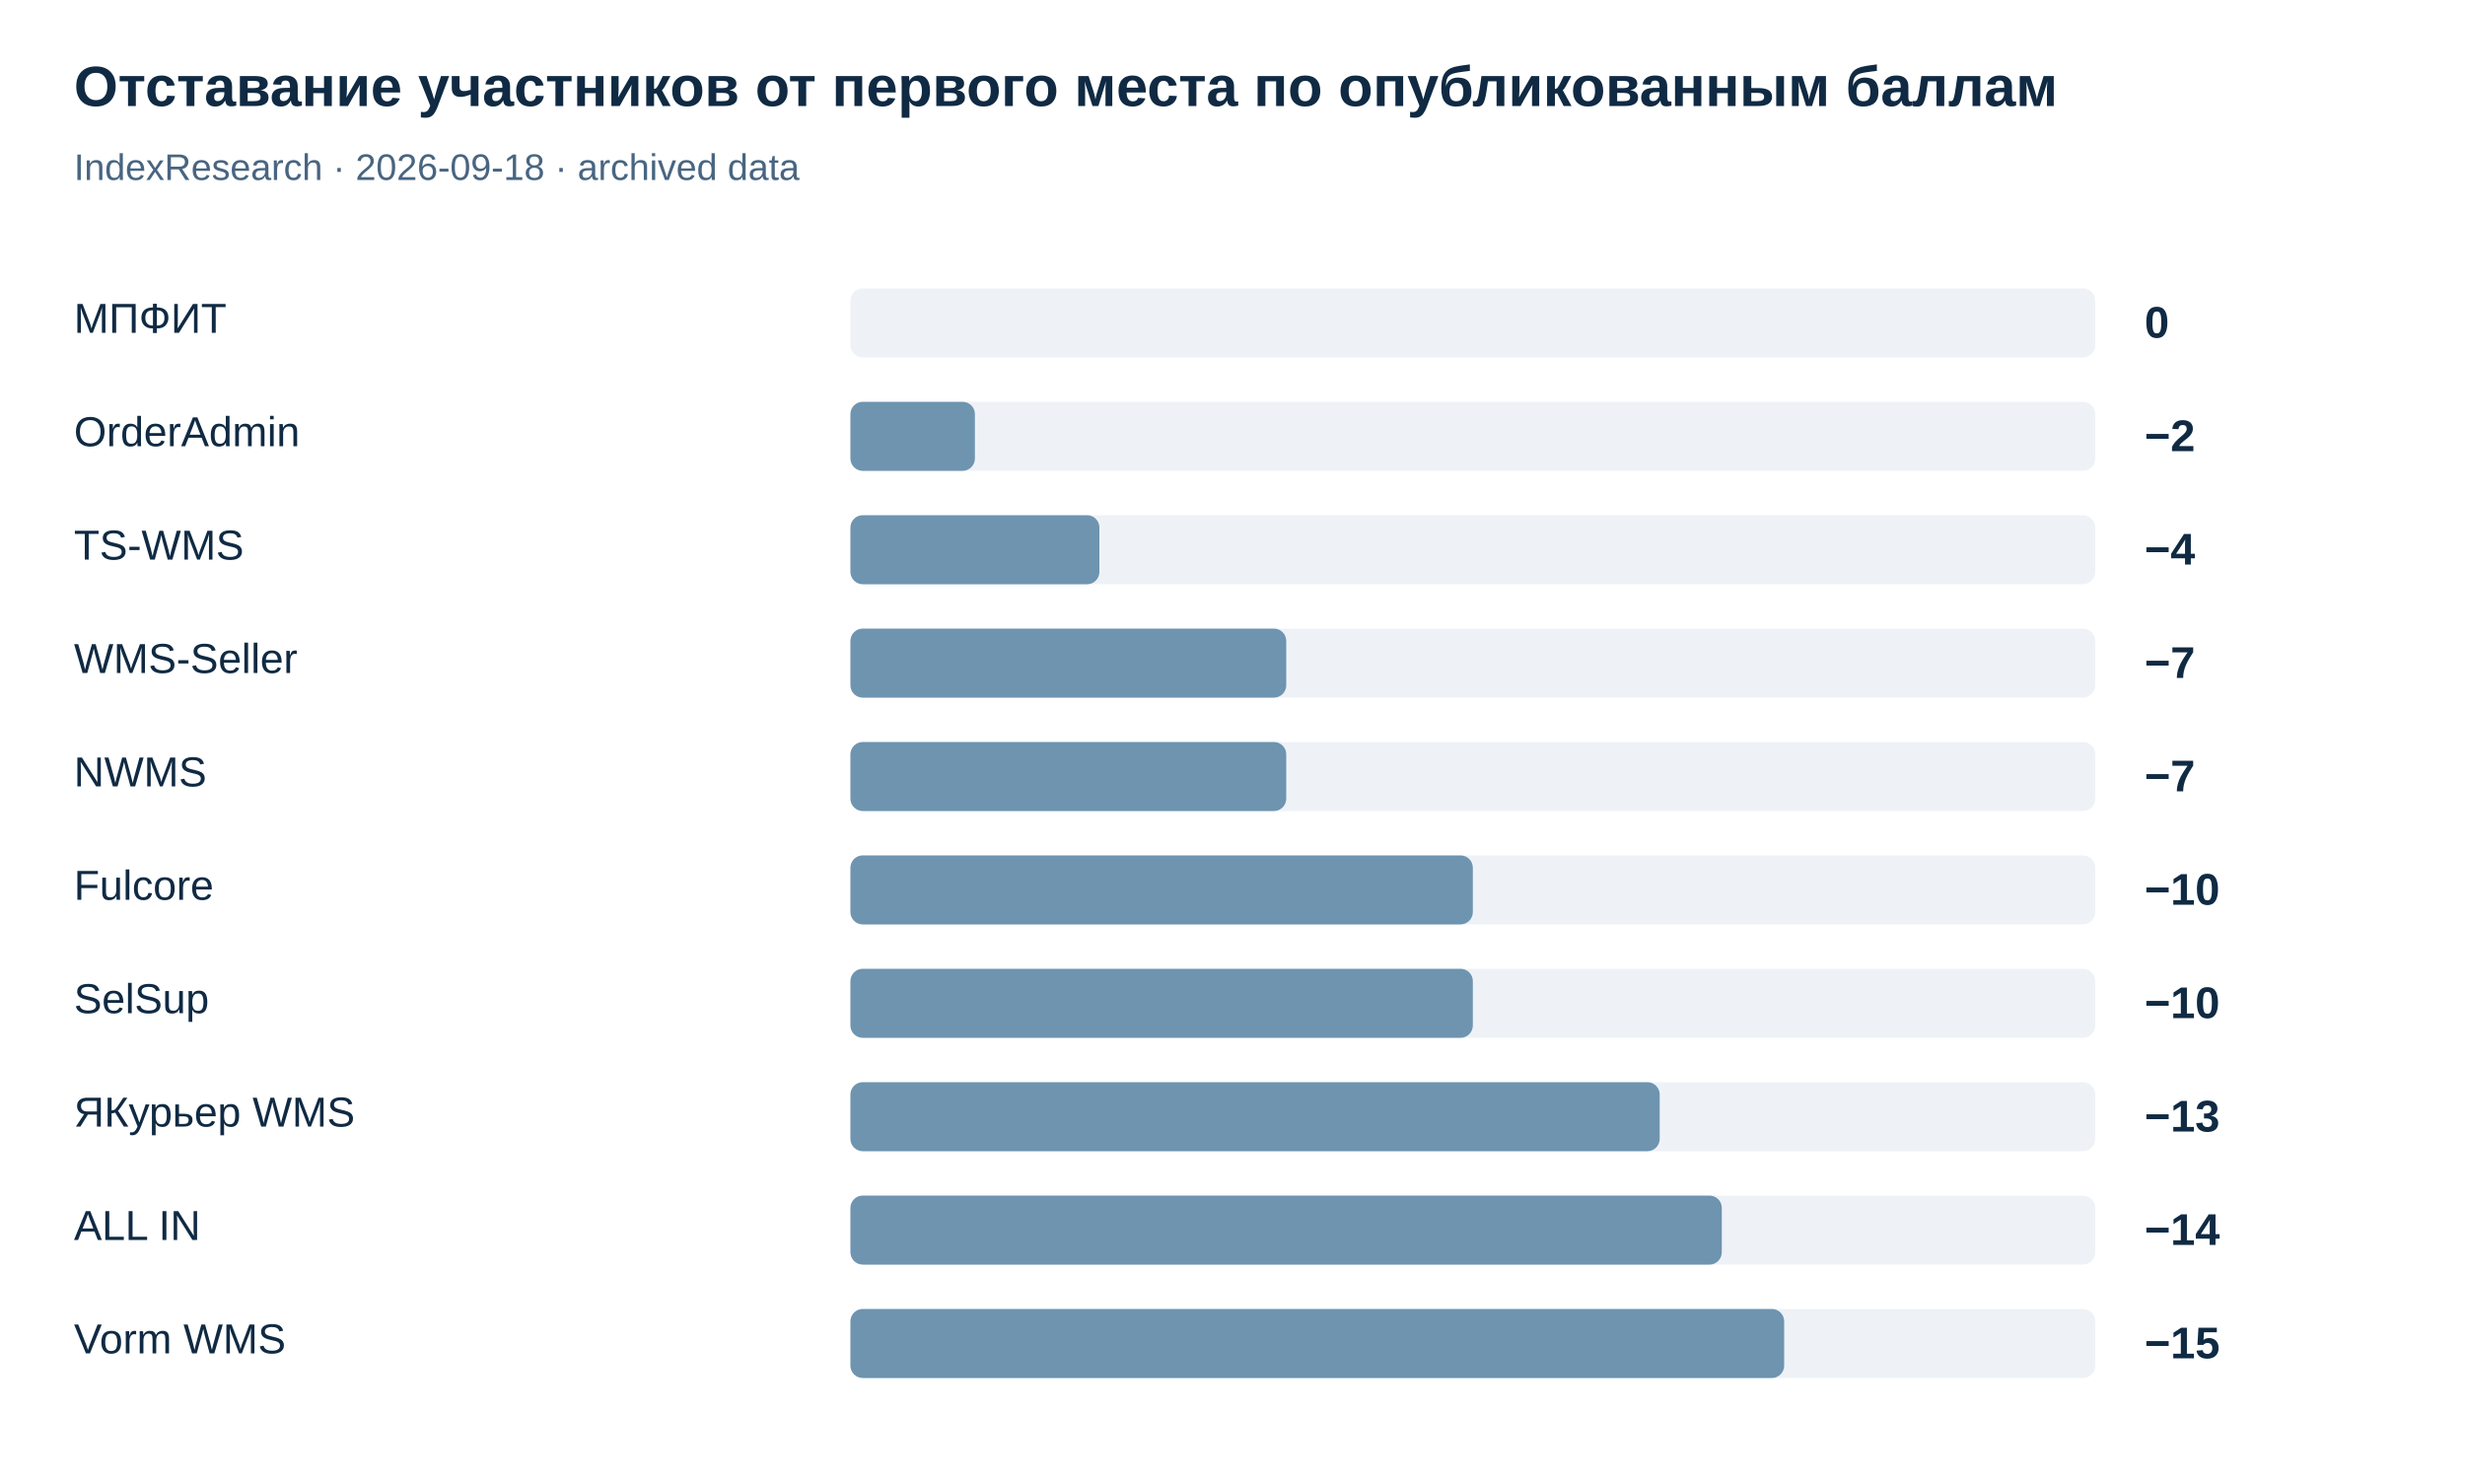
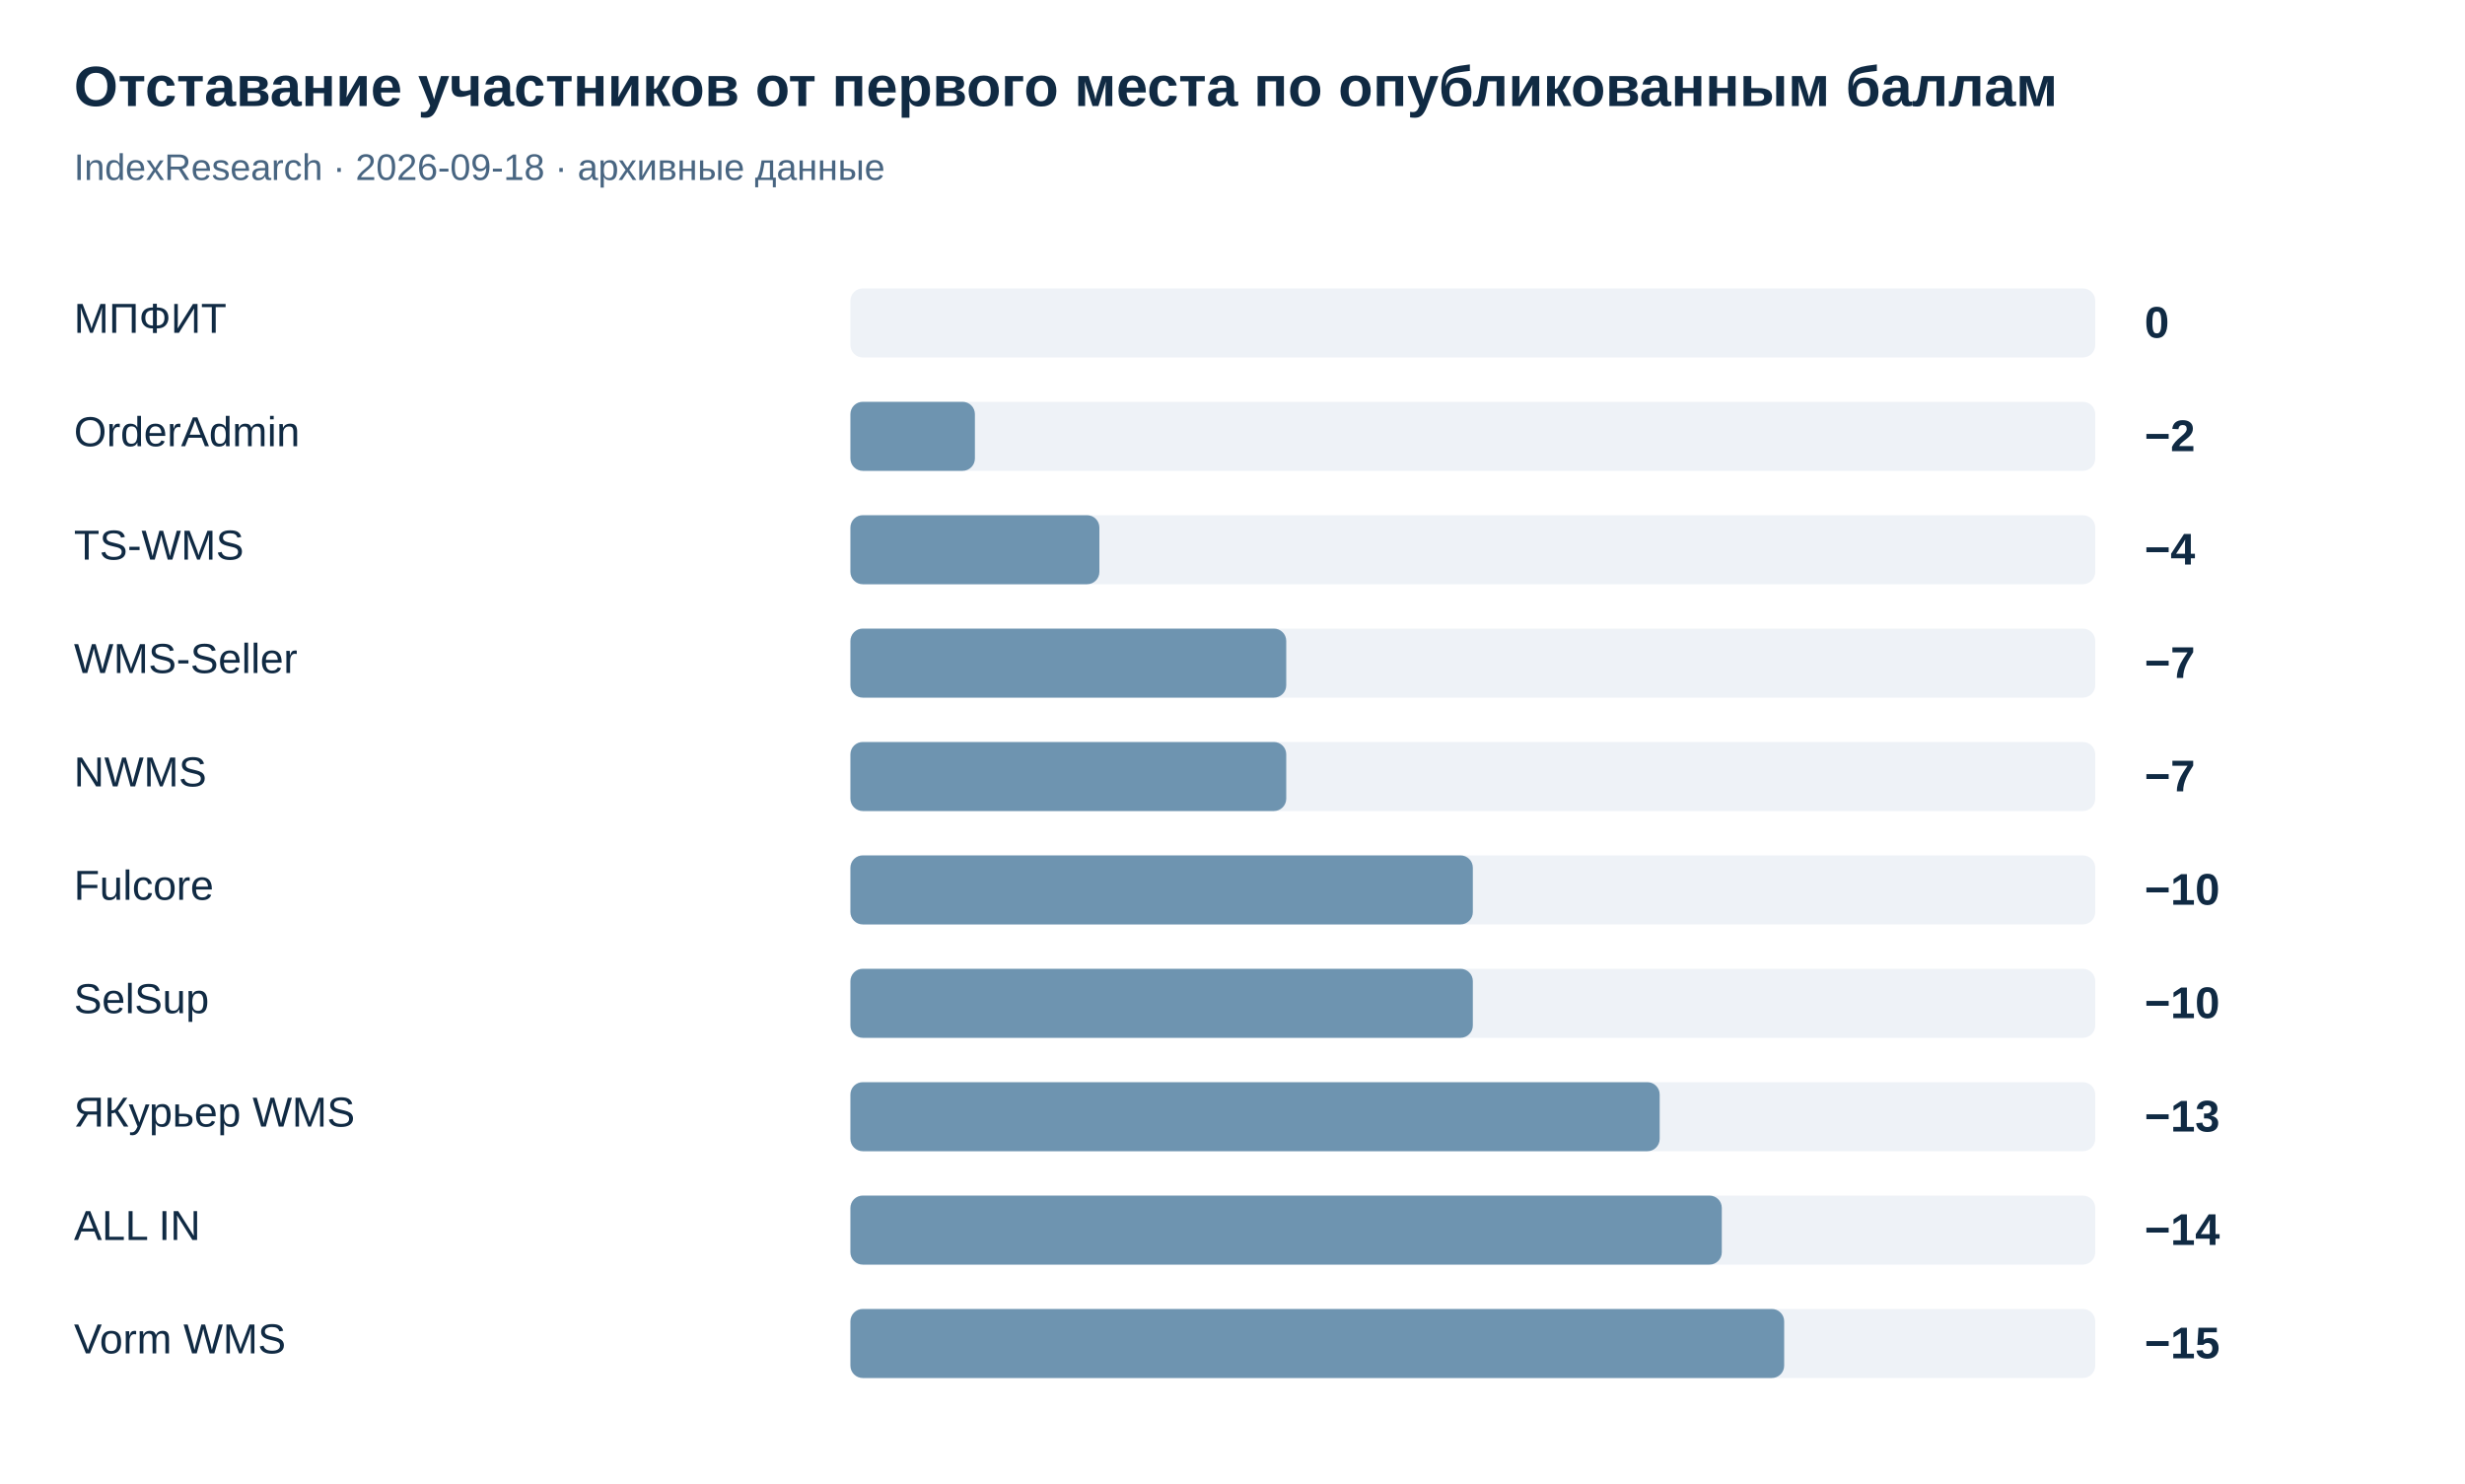
<svg xmlns="http://www.w3.org/2000/svg" width="1000" height="602" viewBox="0 0 1000 602" role="img" aria-label="Отставание участников от первого места по опубликованным баллам">
  <rect width="100%" height="100%" fill="#ffffff" />
  <text x="30" y="43" font-family="Arial, sans-serif" font-size="23" fill="#102a43" font-weight="700">Отставание участников от первого места по опубликованным баллам</text>
-   <text x="30" y="73" font-family="Arial, sans-serif" font-size="15" fill="#486581">IndexResearch · 2026-09-18 · archived data</text>
+   <text x="30" y="73" font-family="Arial, sans-serif" font-size="15" fill="#486581">IndexResearch · 2026-09-18 · архивные данные</text>
  <text x="30" y="135" font-family="Arial, sans-serif" font-size="17" fill="#102a43">МПФИТ</text>
  <rect x="345" y="117" width="505" height="28" rx="5" fill="#eef2f7" />
  <rect x="345" y="117" width="0.0" height="28" rx="5" fill="#1465a3" />
  <text x="870" y="137" font-family="Arial, sans-serif" font-size="18" font-weight="700" fill="#102a43">0</text>
  <text x="30" y="181" font-family="Arial, sans-serif" font-size="17" fill="#102a43">OrderAdmin</text>
  <rect x="345" y="163" width="505" height="28" rx="5" fill="#eef2f7" />
  <rect x="345" y="163" width="50.5" height="28" rx="5" fill="#6e94b0" />
  <text x="870" y="183" font-family="Arial, sans-serif" font-size="18" font-weight="700" fill="#102a43">−2</text>
  <text x="30" y="227" font-family="Arial, sans-serif" font-size="17" fill="#102a43">TS-WMS</text>
  <rect x="345" y="209" width="505" height="28" rx="5" fill="#eef2f7" />
  <rect x="345" y="209" width="101.0" height="28" rx="5" fill="#6e94b0" />
  <text x="870" y="229" font-family="Arial, sans-serif" font-size="18" font-weight="700" fill="#102a43">−4</text>
  <text x="30" y="273" font-family="Arial, sans-serif" font-size="17" fill="#102a43">WMS-Seller</text>
  <rect x="345" y="255" width="505" height="28" rx="5" fill="#eef2f7" />
  <rect x="345" y="255" width="176.8" height="28" rx="5" fill="#6e94b0" />
  <text x="870" y="275" font-family="Arial, sans-serif" font-size="18" font-weight="700" fill="#102a43">−7</text>
  <text x="30" y="319" font-family="Arial, sans-serif" font-size="17" fill="#102a43">NWMS</text>
  <rect x="345" y="301" width="505" height="28" rx="5" fill="#eef2f7" />
  <rect x="345" y="301" width="176.8" height="28" rx="5" fill="#6e94b0" />
  <text x="870" y="321" font-family="Arial, sans-serif" font-size="18" font-weight="700" fill="#102a43">−7</text>
  <text x="30" y="365" font-family="Arial, sans-serif" font-size="17" fill="#102a43">Fulcore</text>
  <rect x="345" y="347" width="505" height="28" rx="5" fill="#eef2f7" />
  <rect x="345" y="347" width="252.5" height="28" rx="5" fill="#6e94b0" />
  <text x="870" y="367" font-family="Arial, sans-serif" font-size="18" font-weight="700" fill="#102a43">−10</text>
  <text x="30" y="411" font-family="Arial, sans-serif" font-size="17" fill="#102a43">SelSup</text>
  <rect x="345" y="393" width="505" height="28" rx="5" fill="#eef2f7" />
  <rect x="345" y="393" width="252.5" height="28" rx="5" fill="#6e94b0" />
  <text x="870" y="413" font-family="Arial, sans-serif" font-size="18" font-weight="700" fill="#102a43">−10</text>
  <text x="30" y="457" font-family="Arial, sans-serif" font-size="17" fill="#102a43">ЯКурьер WMS</text>
  <rect x="345" y="439" width="505" height="28" rx="5" fill="#eef2f7" />
  <rect x="345" y="439" width="328.3" height="28" rx="5" fill="#6e94b0" />
  <text x="870" y="459" font-family="Arial, sans-serif" font-size="18" font-weight="700" fill="#102a43">−13</text>
  <text x="30" y="503" font-family="Arial, sans-serif" font-size="17" fill="#102a43">ALL IN</text>
  <rect x="345" y="485" width="505" height="28" rx="5" fill="#eef2f7" />
  <rect x="345" y="485" width="353.5" height="28" rx="5" fill="#6e94b0" />
  <text x="870" y="505" font-family="Arial, sans-serif" font-size="18" font-weight="700" fill="#102a43">−14</text>
  <text x="30" y="549" font-family="Arial, sans-serif" font-size="17" fill="#102a43">Vorm WMS</text>
  <rect x="345" y="531" width="505" height="28" rx="5" fill="#eef2f7" />
  <rect x="345" y="531" width="378.8" height="28" rx="5" fill="#6e94b0" />
  <text x="870" y="551" font-family="Arial, sans-serif" font-size="18" font-weight="700" fill="#102a43">−15</text>
</svg>
